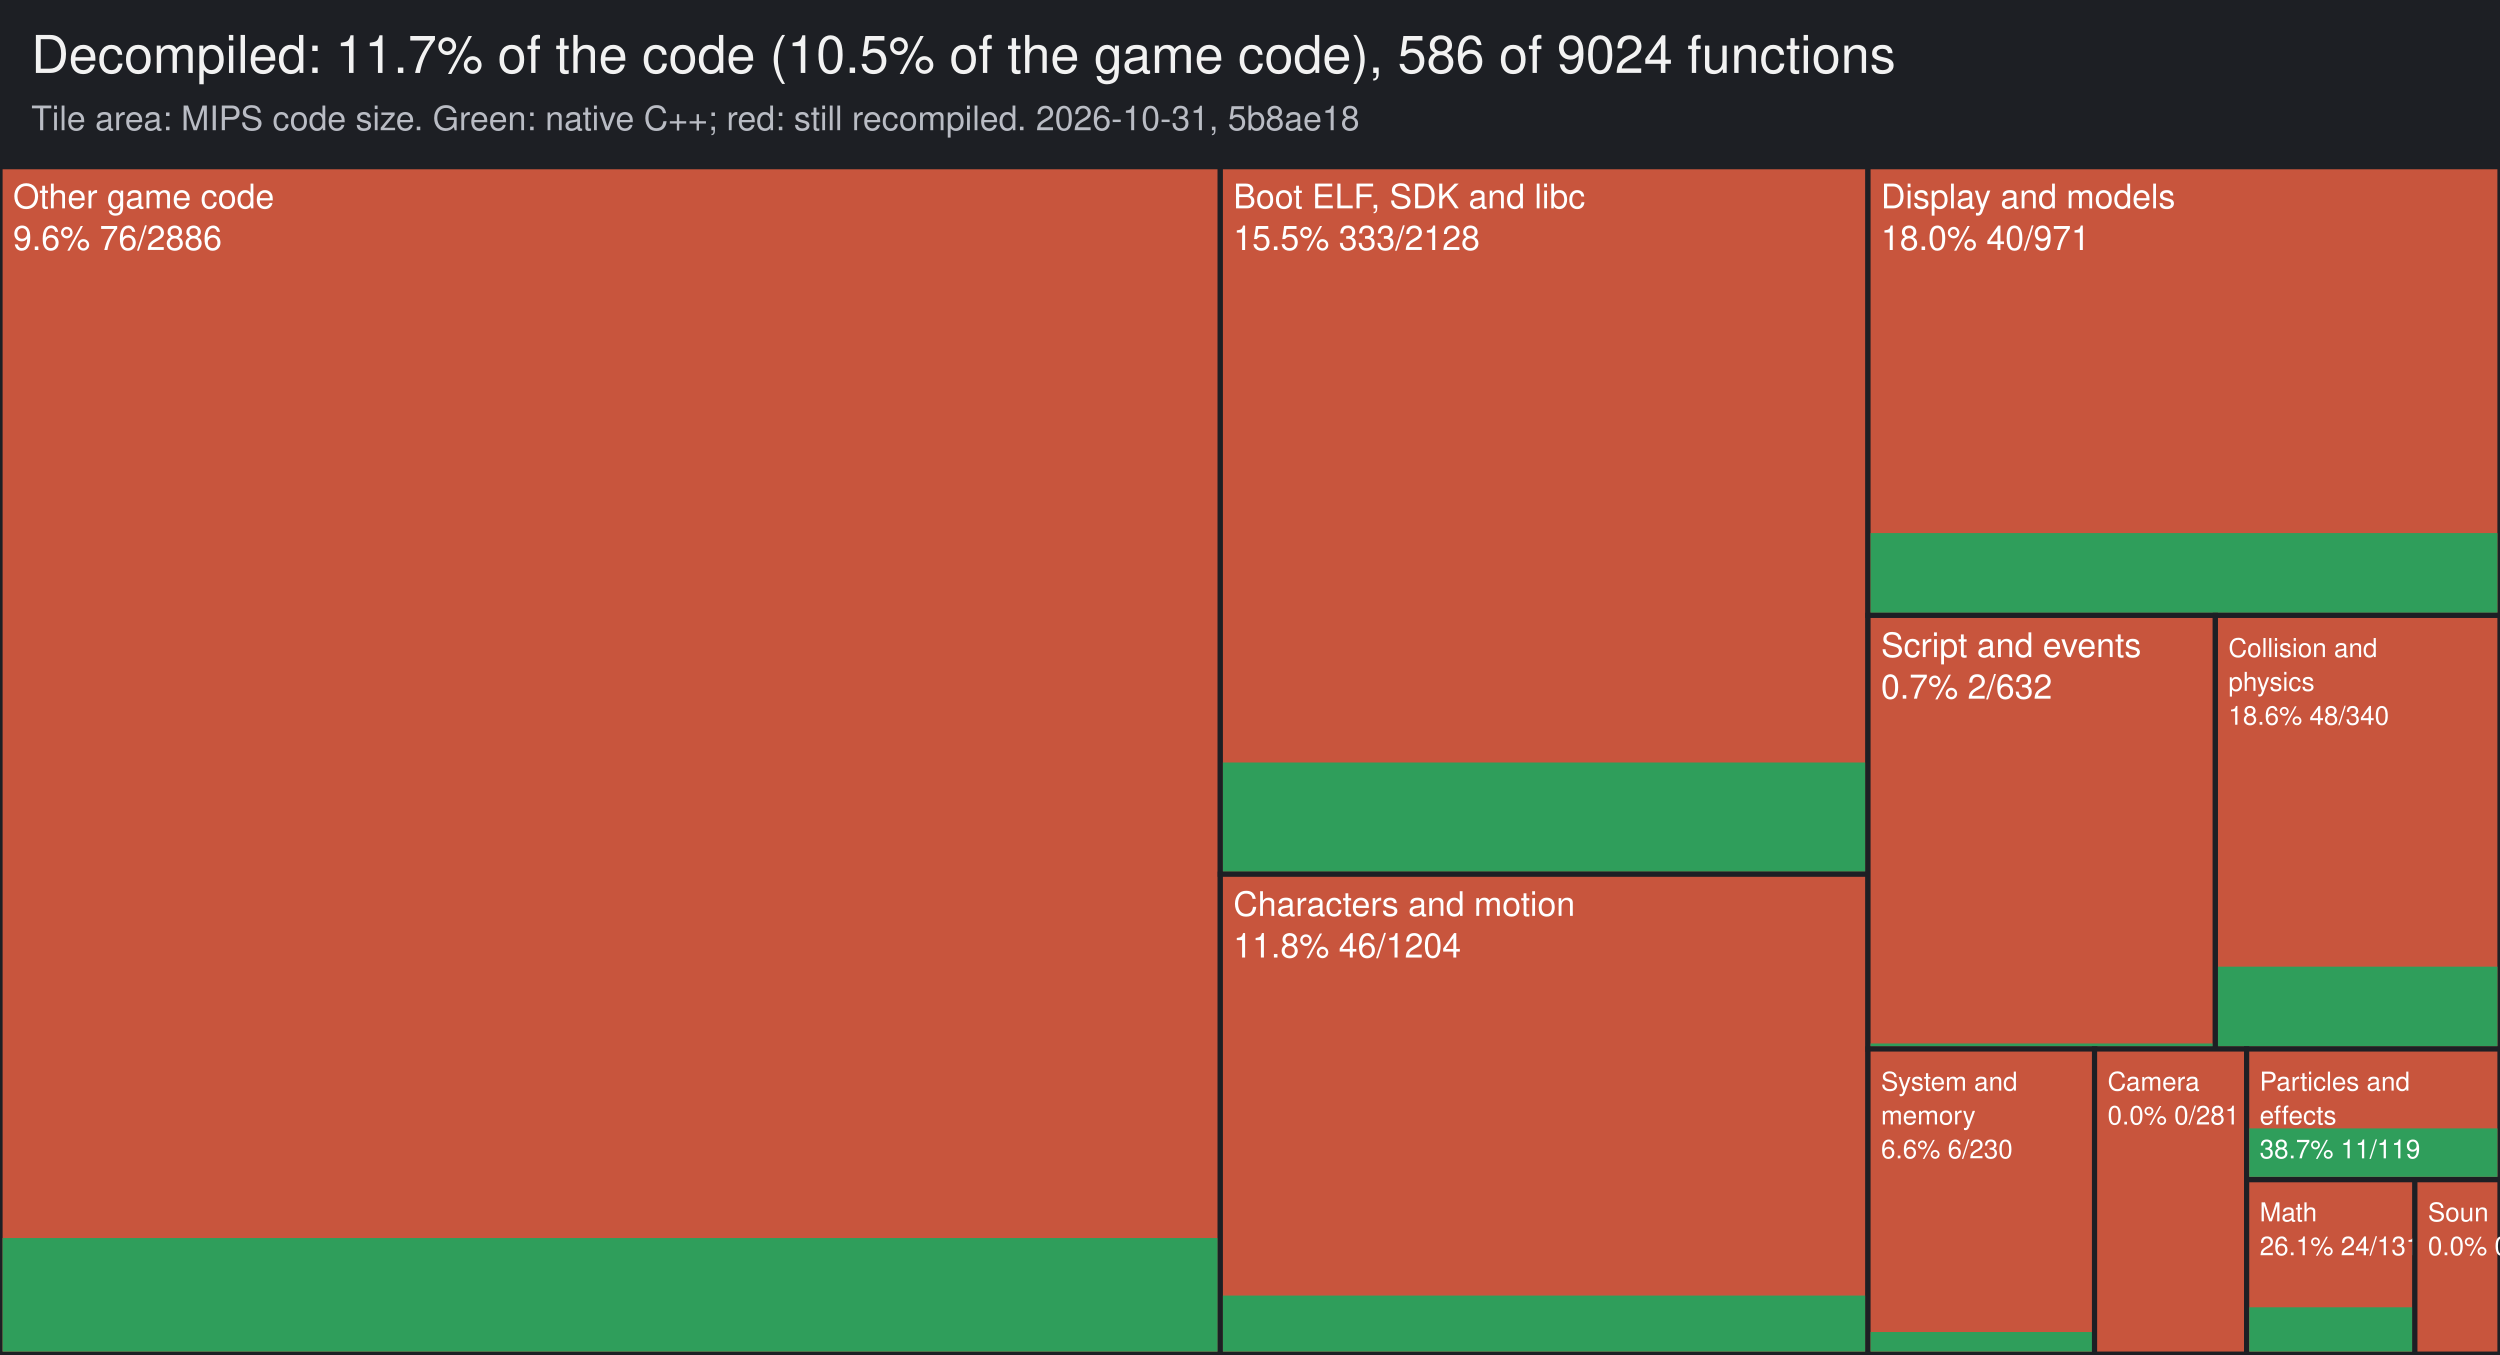
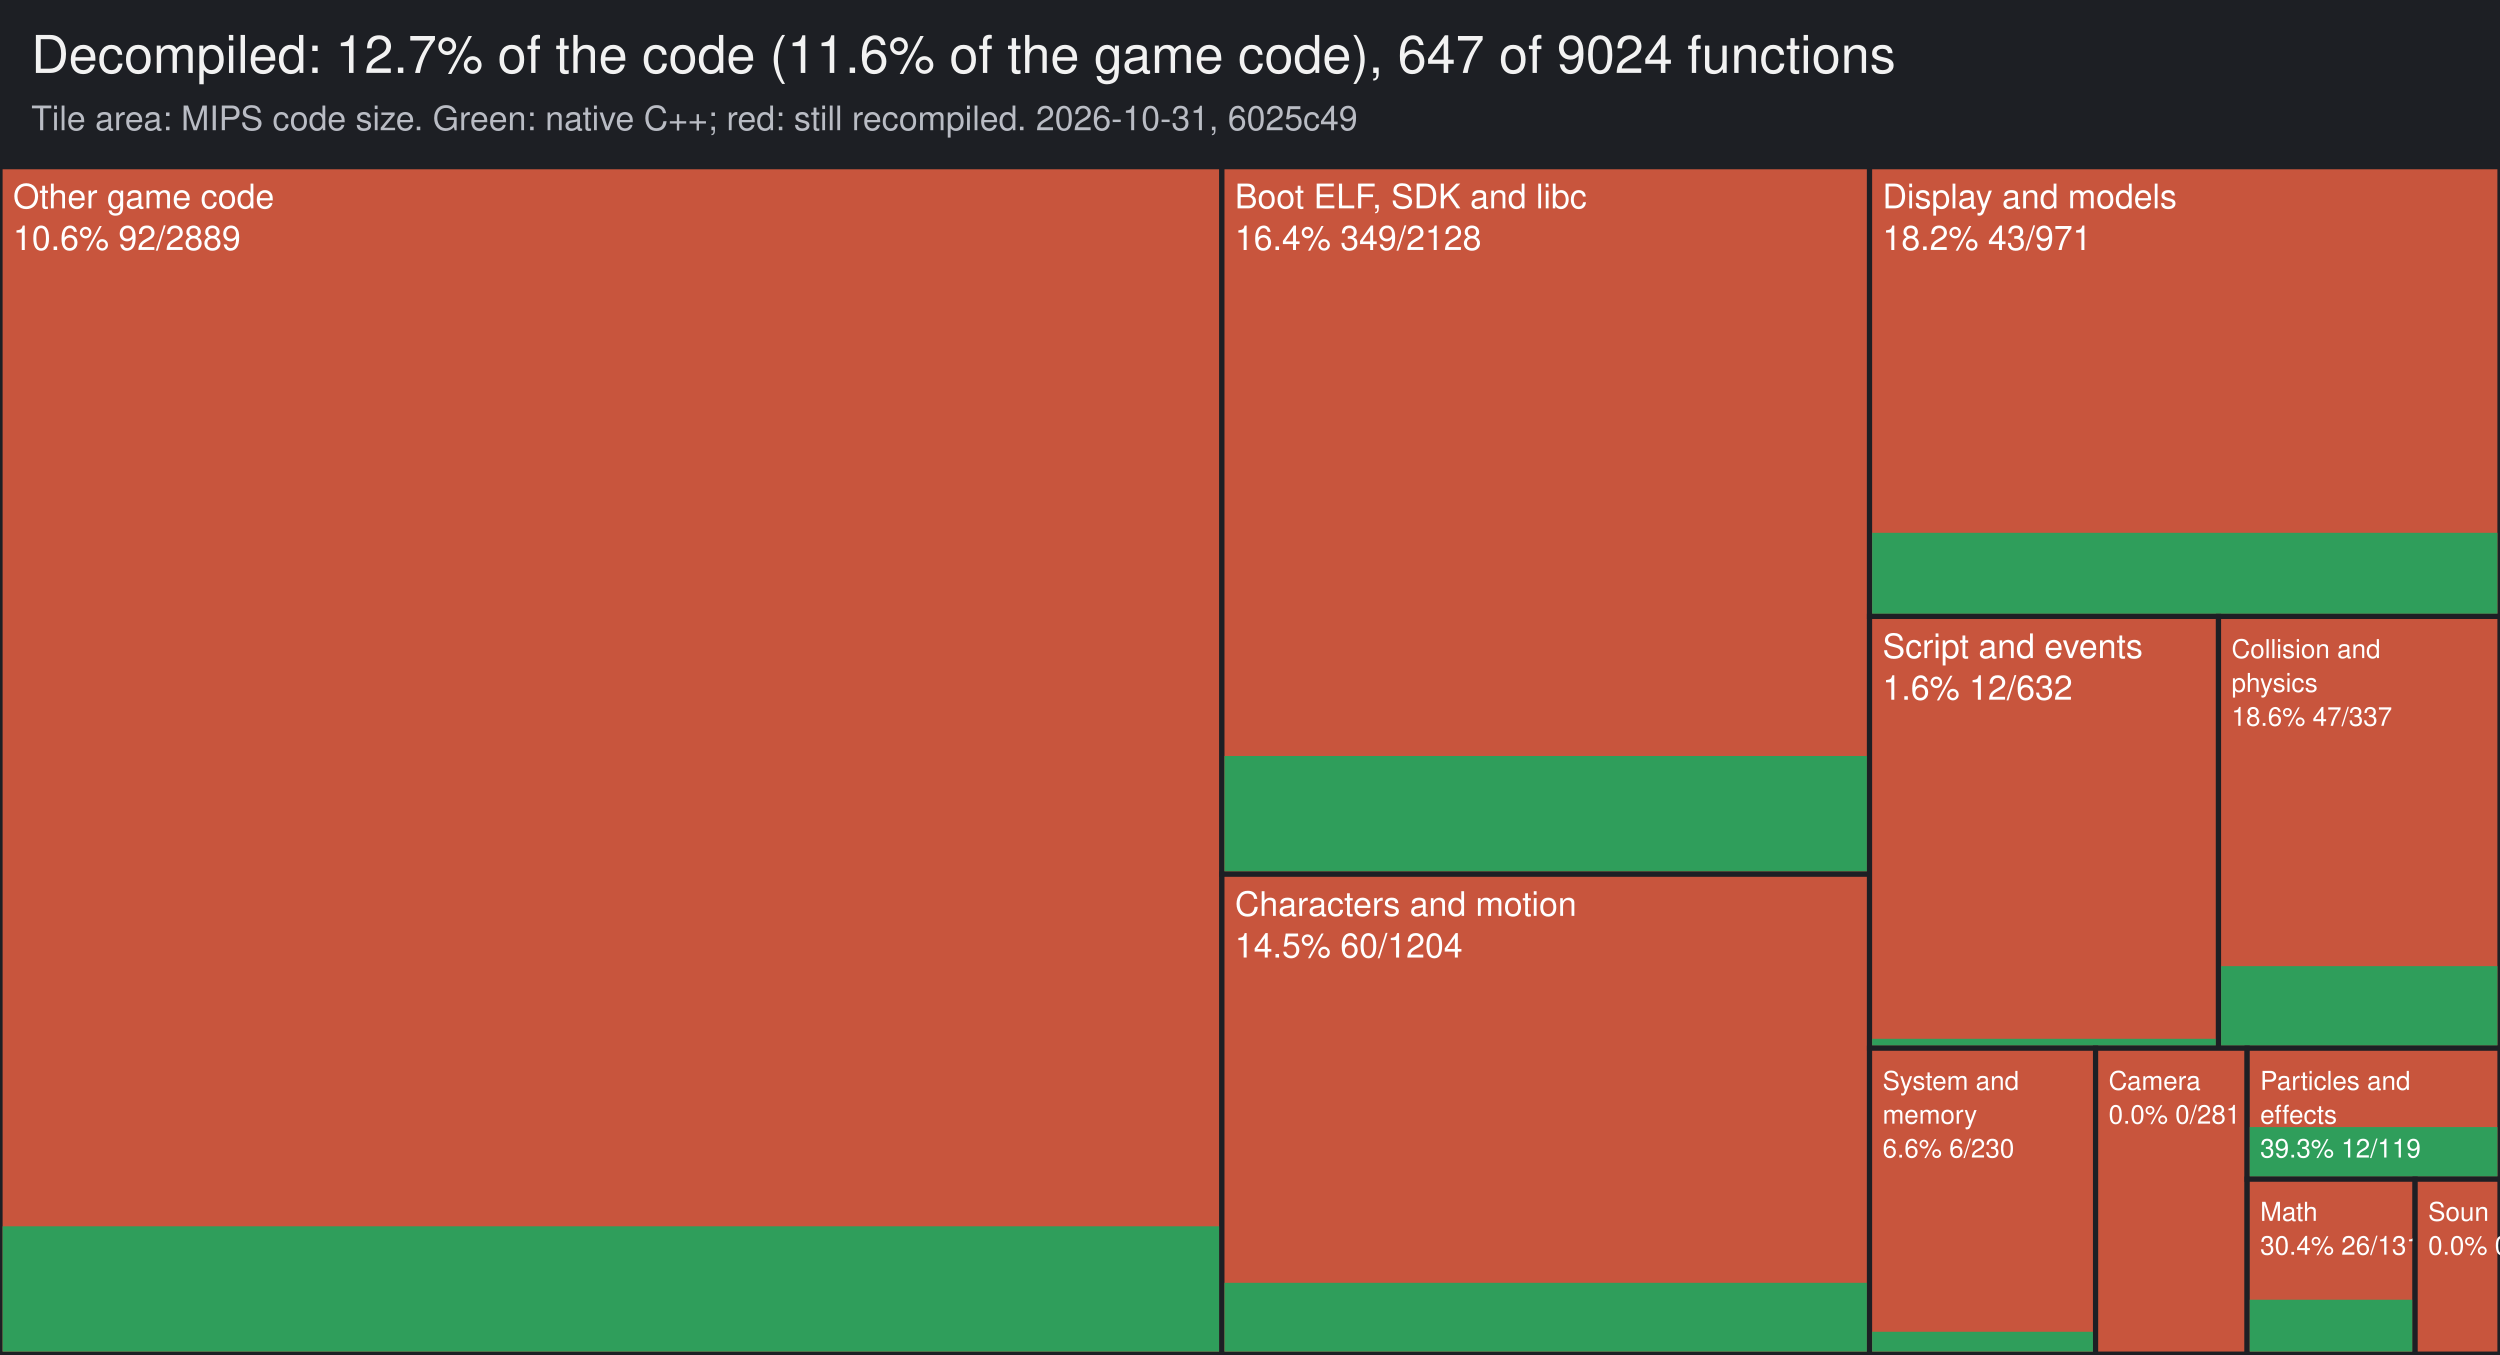
<svg xmlns="http://www.w3.org/2000/svg" width="960" height="520" font-family="Helvetica, Arial, sans-serif">
  <rect width="100%" height="100%" fill="#1d1f24" />
-   <text x="12" y="28" font-size="20" fill="#f2f2f2">Decompiled: 11.7% of the code (10.5% of the game code), 586 of 9024 functions</text>
-   <text x="12" y="50" font-size="13" fill="#b9bcc4">Tile area: MIPS code size. Green: native C++; red: still recompiled. 2026-10-31, 5b8ae18</text>
-   <rect x="0.0" y="64.0" width="468.6" height="456.0" fill="#c8553d" stroke="#1d1f24" stroke-width="2" />
-   <rect x="1.0" y="475.4" width="466.6" height="43.6" fill="#2f9e5b" />
+   <text x="12" y="28" font-size="20" fill="#f2f2f2">Decompiled: 12.7% of the code (11.6% of the game code), 647 of 9024 functions</text>
+   <text x="12" y="50" font-size="13" fill="#b9bcc4">Tile area: MIPS code size. Green: native C++; red: still recompiled. 2026-10-31, 6025c49</text>
+   <rect x="0.0" y="64.0" width="469.2" height="456.0" fill="#c8553d" stroke="#1d1f24" stroke-width="2" />
+   <rect x="1.0" y="470.9" width="467.2" height="48.1" fill="#2f9e5b" />
  <text x="5.0" y="80.0" font-size="13" fill="#ffffff">Other game code</text>
-   <text x="5.0" y="96.0" font-size="13" fill="#ffffff">9.6%  76/2886</text>
-   <rect x="468.6" y="64.0" width="248.7" height="271.7" fill="#c8553d" stroke="#1d1f24" stroke-width="2" />
-   <rect x="469.6" y="292.8" width="246.7" height="41.9" fill="#2f9e5b" />
-   <text x="473.6" y="80.0" font-size="13" fill="#ffffff">Boot ELF, SDK and libc</text>
-   <text x="473.6" y="96.0" font-size="13" fill="#ffffff">15.5%  333/2128</text>
-   <rect x="468.6" y="335.7" width="248.7" height="184.3" fill="#c8553d" stroke="#1d1f24" stroke-width="2" />
-   <rect x="469.6" y="497.5" width="246.7" height="21.5" fill="#2f9e5b" />
-   <text x="473.6" y="351.7" font-size="13" fill="#ffffff">Characters and motion</text>
-   <text x="473.6" y="367.7" font-size="13" fill="#ffffff">11.8%  46/1204</text>
-   <rect x="717.3" y="64.0" width="242.7" height="172.3" fill="#c8553d" stroke="#1d1f24" stroke-width="2" />
-   <rect x="718.3" y="204.7" width="240.7" height="30.6" fill="#2f9e5b" />
-   <text x="722.3" y="80.0" font-size="13" fill="#ffffff">Display and models</text>
-   <text x="722.3" y="96.0" font-size="13" fill="#ffffff">18.0%  40/971</text>
-   <rect x="717.3" y="236.3" width="133.4" height="166.6" fill="#c8553d" stroke="#1d1f24" stroke-width="2" />
-   <rect x="718.3" y="400.7" width="131.4" height="1.1" fill="#2f9e5b" />
-   <text x="722.3" y="252.3" font-size="13" fill="#ffffff">Script and events</text>
-   <text x="722.3" y="268.3" font-size="13" fill="#ffffff">0.7%  2/632</text>
-   <rect x="850.7" y="236.3" width="109.3" height="166.6" fill="#c8553d" stroke="#1d1f24" stroke-width="2" />
-   <rect x="851.7" y="371.2" width="107.3" height="30.6" fill="#2f9e5b" />
-   <text x="855.7" y="252.3" font-size="10" fill="#ffffff">Collision and</text>
-   <text x="855.7" y="265.3" font-size="10" fill="#ffffff">physics</text>
-   <text x="855.7" y="278.3" font-size="10" fill="#ffffff">18.6%  48/340</text>
-   <rect x="717.3" y="402.8" width="87.1" height="117.2" fill="#c8553d" stroke="#1d1f24" stroke-width="2" />
-   <rect x="718.3" y="511.5" width="85.1" height="7.5" fill="#2f9e5b" />
-   <text x="722.3" y="418.8" font-size="10" fill="#ffffff">System and</text>
-   <text x="722.3" y="431.8" font-size="10" fill="#ffffff">memory</text>
-   <text x="722.3" y="444.8" font-size="10" fill="#ffffff">6.6%  6/230</text>
-   <rect x="804.3" y="402.8" width="58.4" height="117.2" fill="#c8553d" stroke="#1d1f24" stroke-width="2" />
-   <rect x="805.3" y="519.0" width="56.4" height="0.0" fill="#2f9e5b" />
-   <text x="809.3" y="418.8" font-size="10" fill="#ffffff">Camera</text>
-   <text x="809.3" y="431.8" font-size="10" fill="#ffffff">0.0%  0/281</text>
-   <rect x="862.7" y="402.8" width="97.3" height="50.1" fill="#c8553d" stroke="#1d1f24" stroke-width="2" />
-   <rect x="863.7" y="433.3" width="95.3" height="18.6" fill="#2f9e5b" />
-   <text x="867.7" y="418.8" font-size="10" fill="#ffffff">Particles and</text>
-   <text x="867.7" y="431.8" font-size="10" fill="#ffffff">effects</text>
-   <text x="867.7" y="444.8" font-size="10" fill="#ffffff">38.7%  11/119</text>
-   <rect x="862.7" y="453.0" width="64.7" height="67.0" fill="#c8553d" stroke="#1d1f24" stroke-width="2" />
-   <rect x="863.7" y="502.0" width="62.7" height="17.0" fill="#2f9e5b" />
-   <text x="867.7" y="469.0" font-size="10" fill="#ffffff">Math</text>
-   <text x="867.7" y="482.0" font-size="10" fill="#ffffff">26.1%  24/131</text>
-   <rect x="927.3" y="453.0" width="32.7" height="67.0" fill="#c8553d" stroke="#1d1f24" stroke-width="2" />
-   <rect x="928.3" y="519.0" width="30.7" height="0.0" fill="#2f9e5b" />
-   <text x="932.3" y="469.0" font-size="10" fill="#ffffff">Soun</text>
-   <text x="932.3" y="482.0" font-size="10" fill="#ffffff">0.0%  0/102</text>
+   <text x="5.0" y="96.0" font-size="13" fill="#ffffff">10.6%  92/2889</text>
+   <rect x="469.2" y="64.0" width="248.7" height="271.7" fill="#c8553d" stroke="#1d1f24" stroke-width="2" />
+   <rect x="470.2" y="290.3" width="246.7" height="44.3" fill="#2f9e5b" />
+   <text x="474.2" y="80.0" font-size="13" fill="#ffffff">Boot ELF, SDK and libc</text>
+   <text x="474.2" y="96.0" font-size="13" fill="#ffffff">16.4%  349/2128</text>
+   <rect x="469.2" y="335.7" width="248.7" height="184.3" fill="#c8553d" stroke="#1d1f24" stroke-width="2" />
+   <rect x="470.2" y="492.6" width="246.7" height="26.4" fill="#2f9e5b" />
+   <text x="474.2" y="351.7" font-size="13" fill="#ffffff">Characters and motion</text>
+   <text x="474.2" y="367.7" font-size="13" fill="#ffffff">14.5%  60/1204</text>
+   <rect x="717.9" y="64.0" width="242.1" height="172.7" fill="#c8553d" stroke="#1d1f24" stroke-width="2" />
+   <rect x="718.9" y="204.6" width="240.1" height="31.1" fill="#2f9e5b" />
+   <text x="722.9" y="80.0" font-size="13" fill="#ffffff">Display and models</text>
+   <text x="722.9" y="96.0" font-size="13" fill="#ffffff">18.2%  43/971</text>
+   <rect x="717.9" y="236.7" width="134.0" height="165.8" fill="#c8553d" stroke="#1d1f24" stroke-width="2" />
+   <rect x="718.9" y="398.9" width="132.0" height="2.6" fill="#2f9e5b" />
+   <text x="722.9" y="252.7" font-size="13" fill="#ffffff">Script and events</text>
+   <text x="722.9" y="268.7" font-size="13" fill="#ffffff">1.6%  12/632</text>
+   <rect x="851.9" y="236.7" width="108.1" height="165.8" fill="#c8553d" stroke="#1d1f24" stroke-width="2" />
+   <rect x="852.9" y="371.0" width="106.1" height="30.5" fill="#2f9e5b" />
+   <text x="856.9" y="252.7" font-size="10" fill="#ffffff">Collision and</text>
+   <text x="856.9" y="265.7" font-size="10" fill="#ffffff">physics</text>
+   <text x="856.9" y="278.7" font-size="10" fill="#ffffff">18.6%  47/337</text>
+   <rect x="717.9" y="402.5" width="86.8" height="117.5" fill="#c8553d" stroke="#1d1f24" stroke-width="2" />
+   <rect x="718.9" y="511.4" width="84.8" height="7.6" fill="#2f9e5b" />
+   <text x="722.9" y="418.5" font-size="10" fill="#ffffff">System and</text>
+   <text x="722.9" y="431.5" font-size="10" fill="#ffffff">memory</text>
+   <text x="722.9" y="444.5" font-size="10" fill="#ffffff">6.6%  6/230</text>
+   <rect x="804.7" y="402.5" width="58.2" height="117.5" fill="#c8553d" stroke="#1d1f24" stroke-width="2" />
+   <rect x="805.7" y="519.0" width="56.2" height="0.0" fill="#2f9e5b" />
+   <text x="809.7" y="418.5" font-size="10" fill="#ffffff">Camera</text>
+   <text x="809.7" y="431.5" font-size="10" fill="#ffffff">0.0%  0/281</text>
+   <rect x="862.9" y="402.5" width="97.1" height="50.3" fill="#c8553d" stroke="#1d1f24" stroke-width="2" />
+   <rect x="863.9" y="432.8" width="95.1" height="19.0" fill="#2f9e5b" />
+   <text x="867.9" y="418.5" font-size="10" fill="#ffffff">Particles and</text>
+   <text x="867.9" y="431.5" font-size="10" fill="#ffffff">effects</text>
+   <text x="867.9" y="444.5" font-size="10" fill="#ffffff">39.3%  12/119</text>
+   <rect x="862.9" y="452.8" width="64.5" height="67.2" fill="#c8553d" stroke="#1d1f24" stroke-width="2" />
+   <rect x="863.9" y="499.1" width="62.5" height="19.9" fill="#2f9e5b" />
+   <text x="867.9" y="468.8" font-size="10" fill="#ffffff">Math</text>
+   <text x="867.9" y="481.8" font-size="10" fill="#ffffff">30.4%  26/131</text>
+   <rect x="927.4" y="452.8" width="32.6" height="67.2" fill="#c8553d" stroke="#1d1f24" stroke-width="2" />
+   <rect x="928.4" y="519.0" width="30.6" height="0.0" fill="#2f9e5b" />
+   <text x="932.4" y="468.8" font-size="10" fill="#ffffff">Soun</text>
+   <text x="932.4" y="481.8" font-size="10" fill="#ffffff">0.0%  0/102</text>
</svg>
